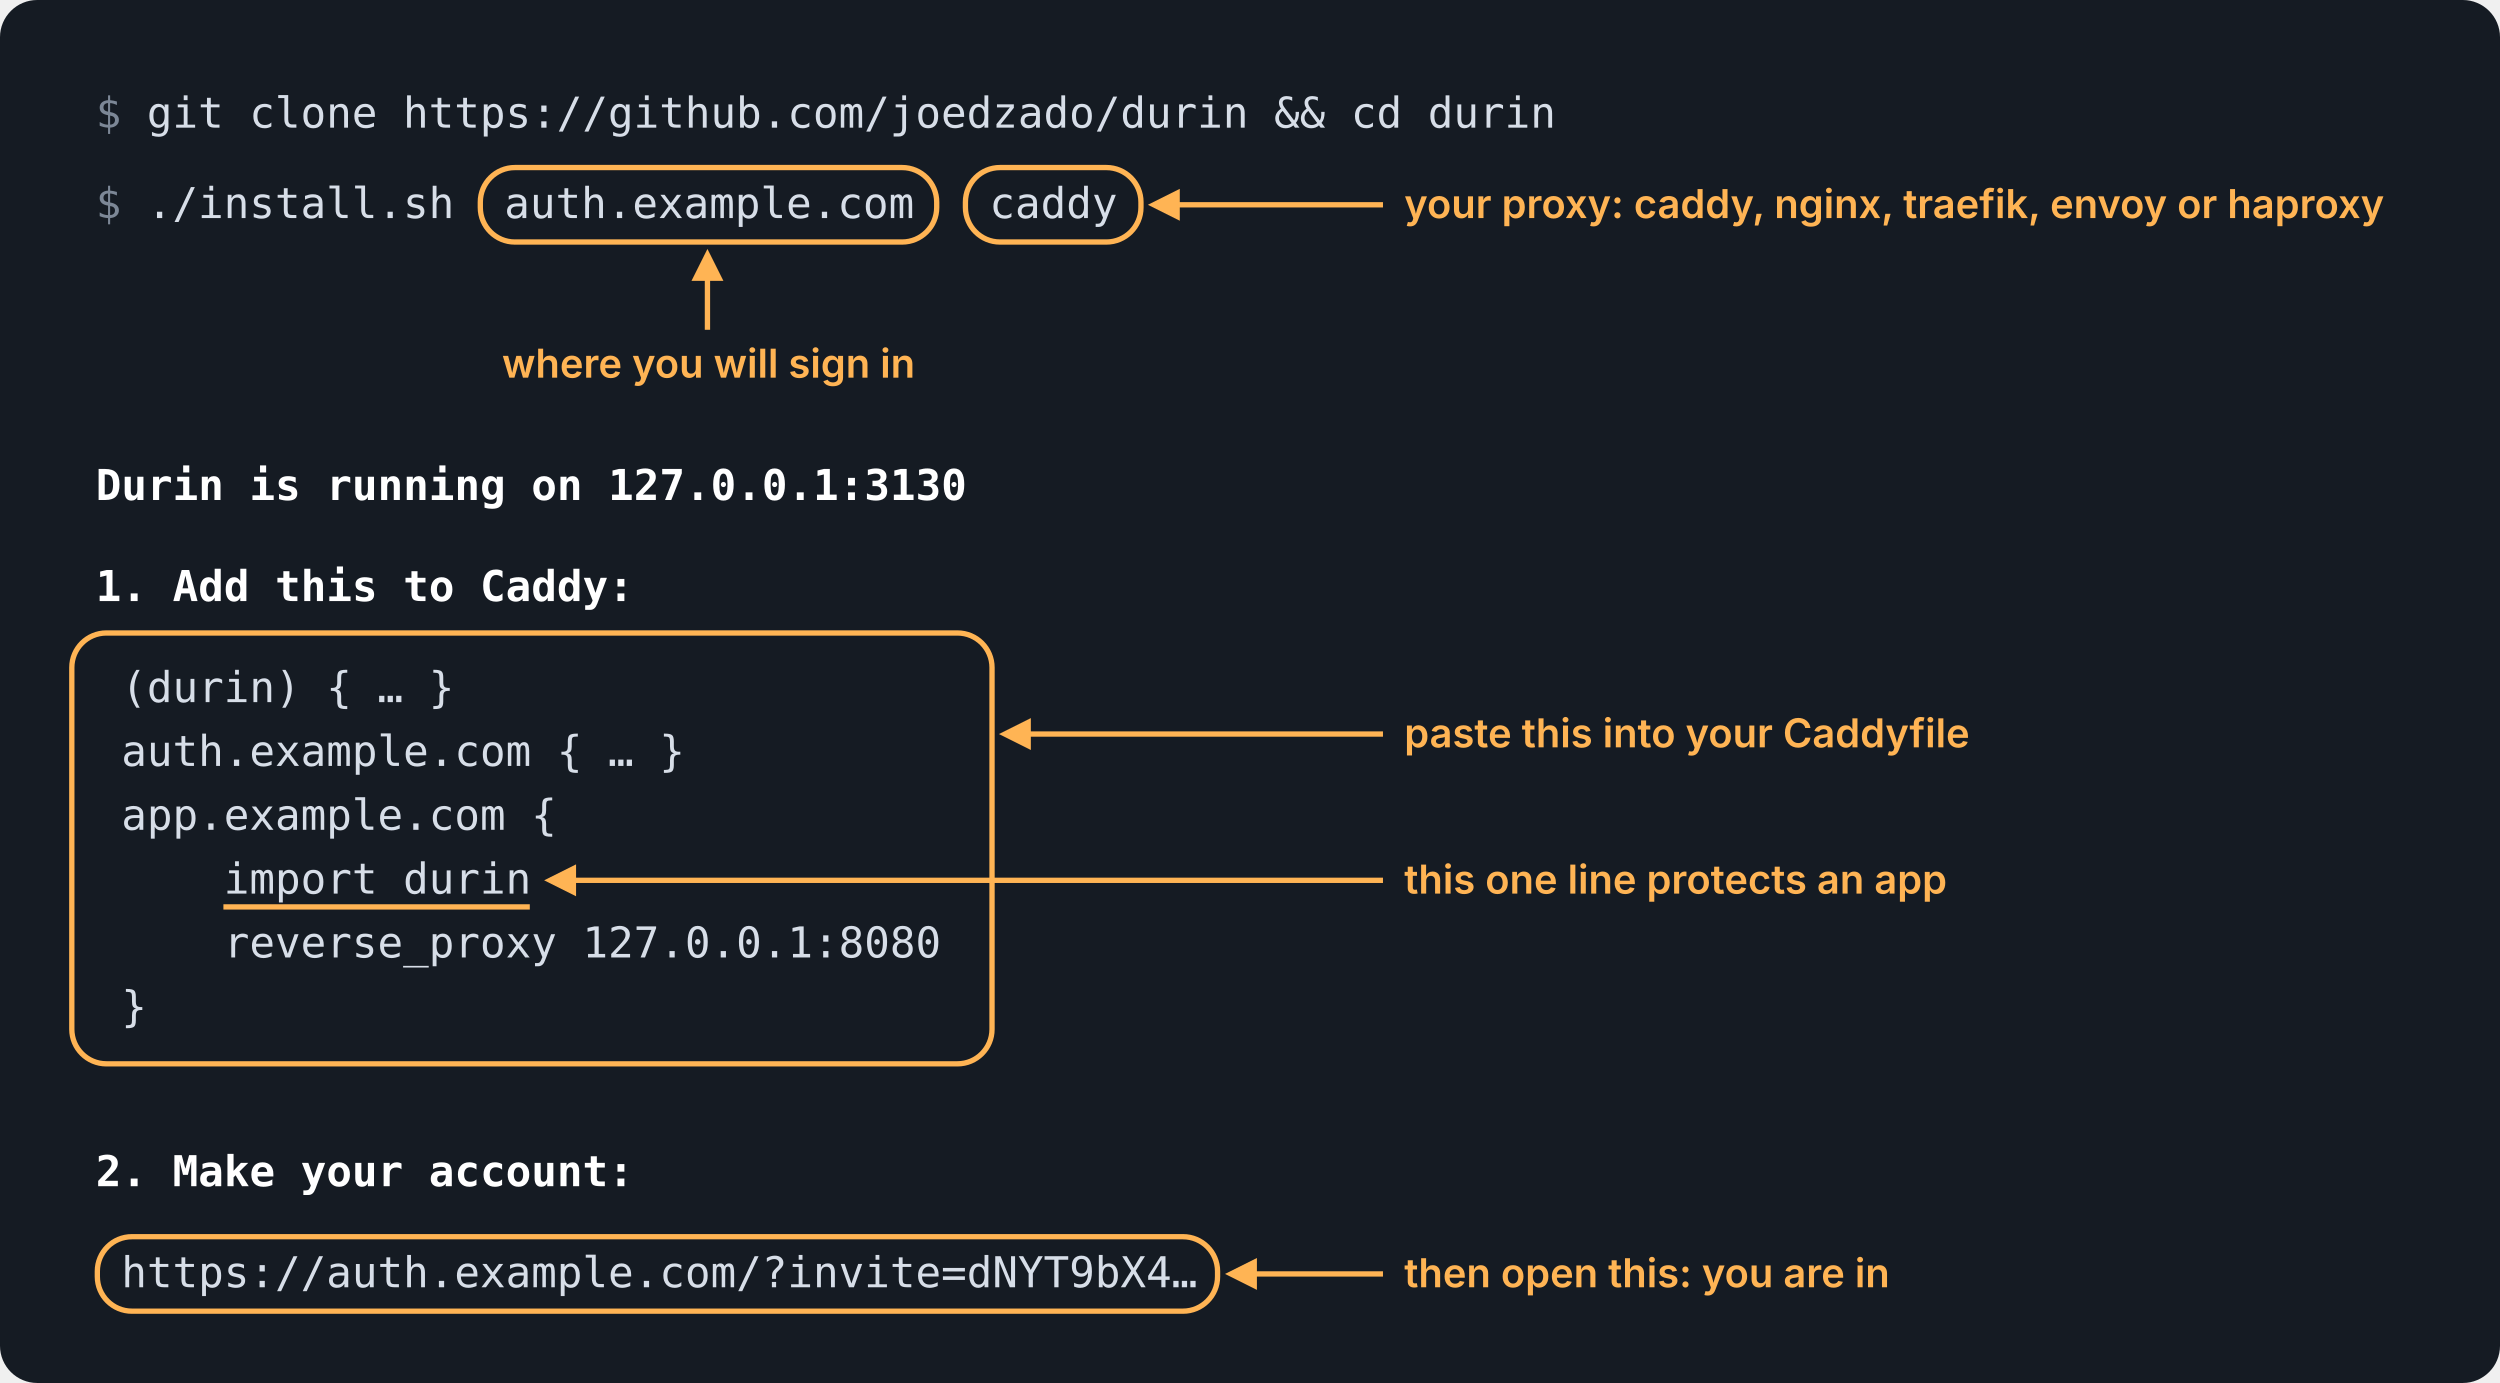
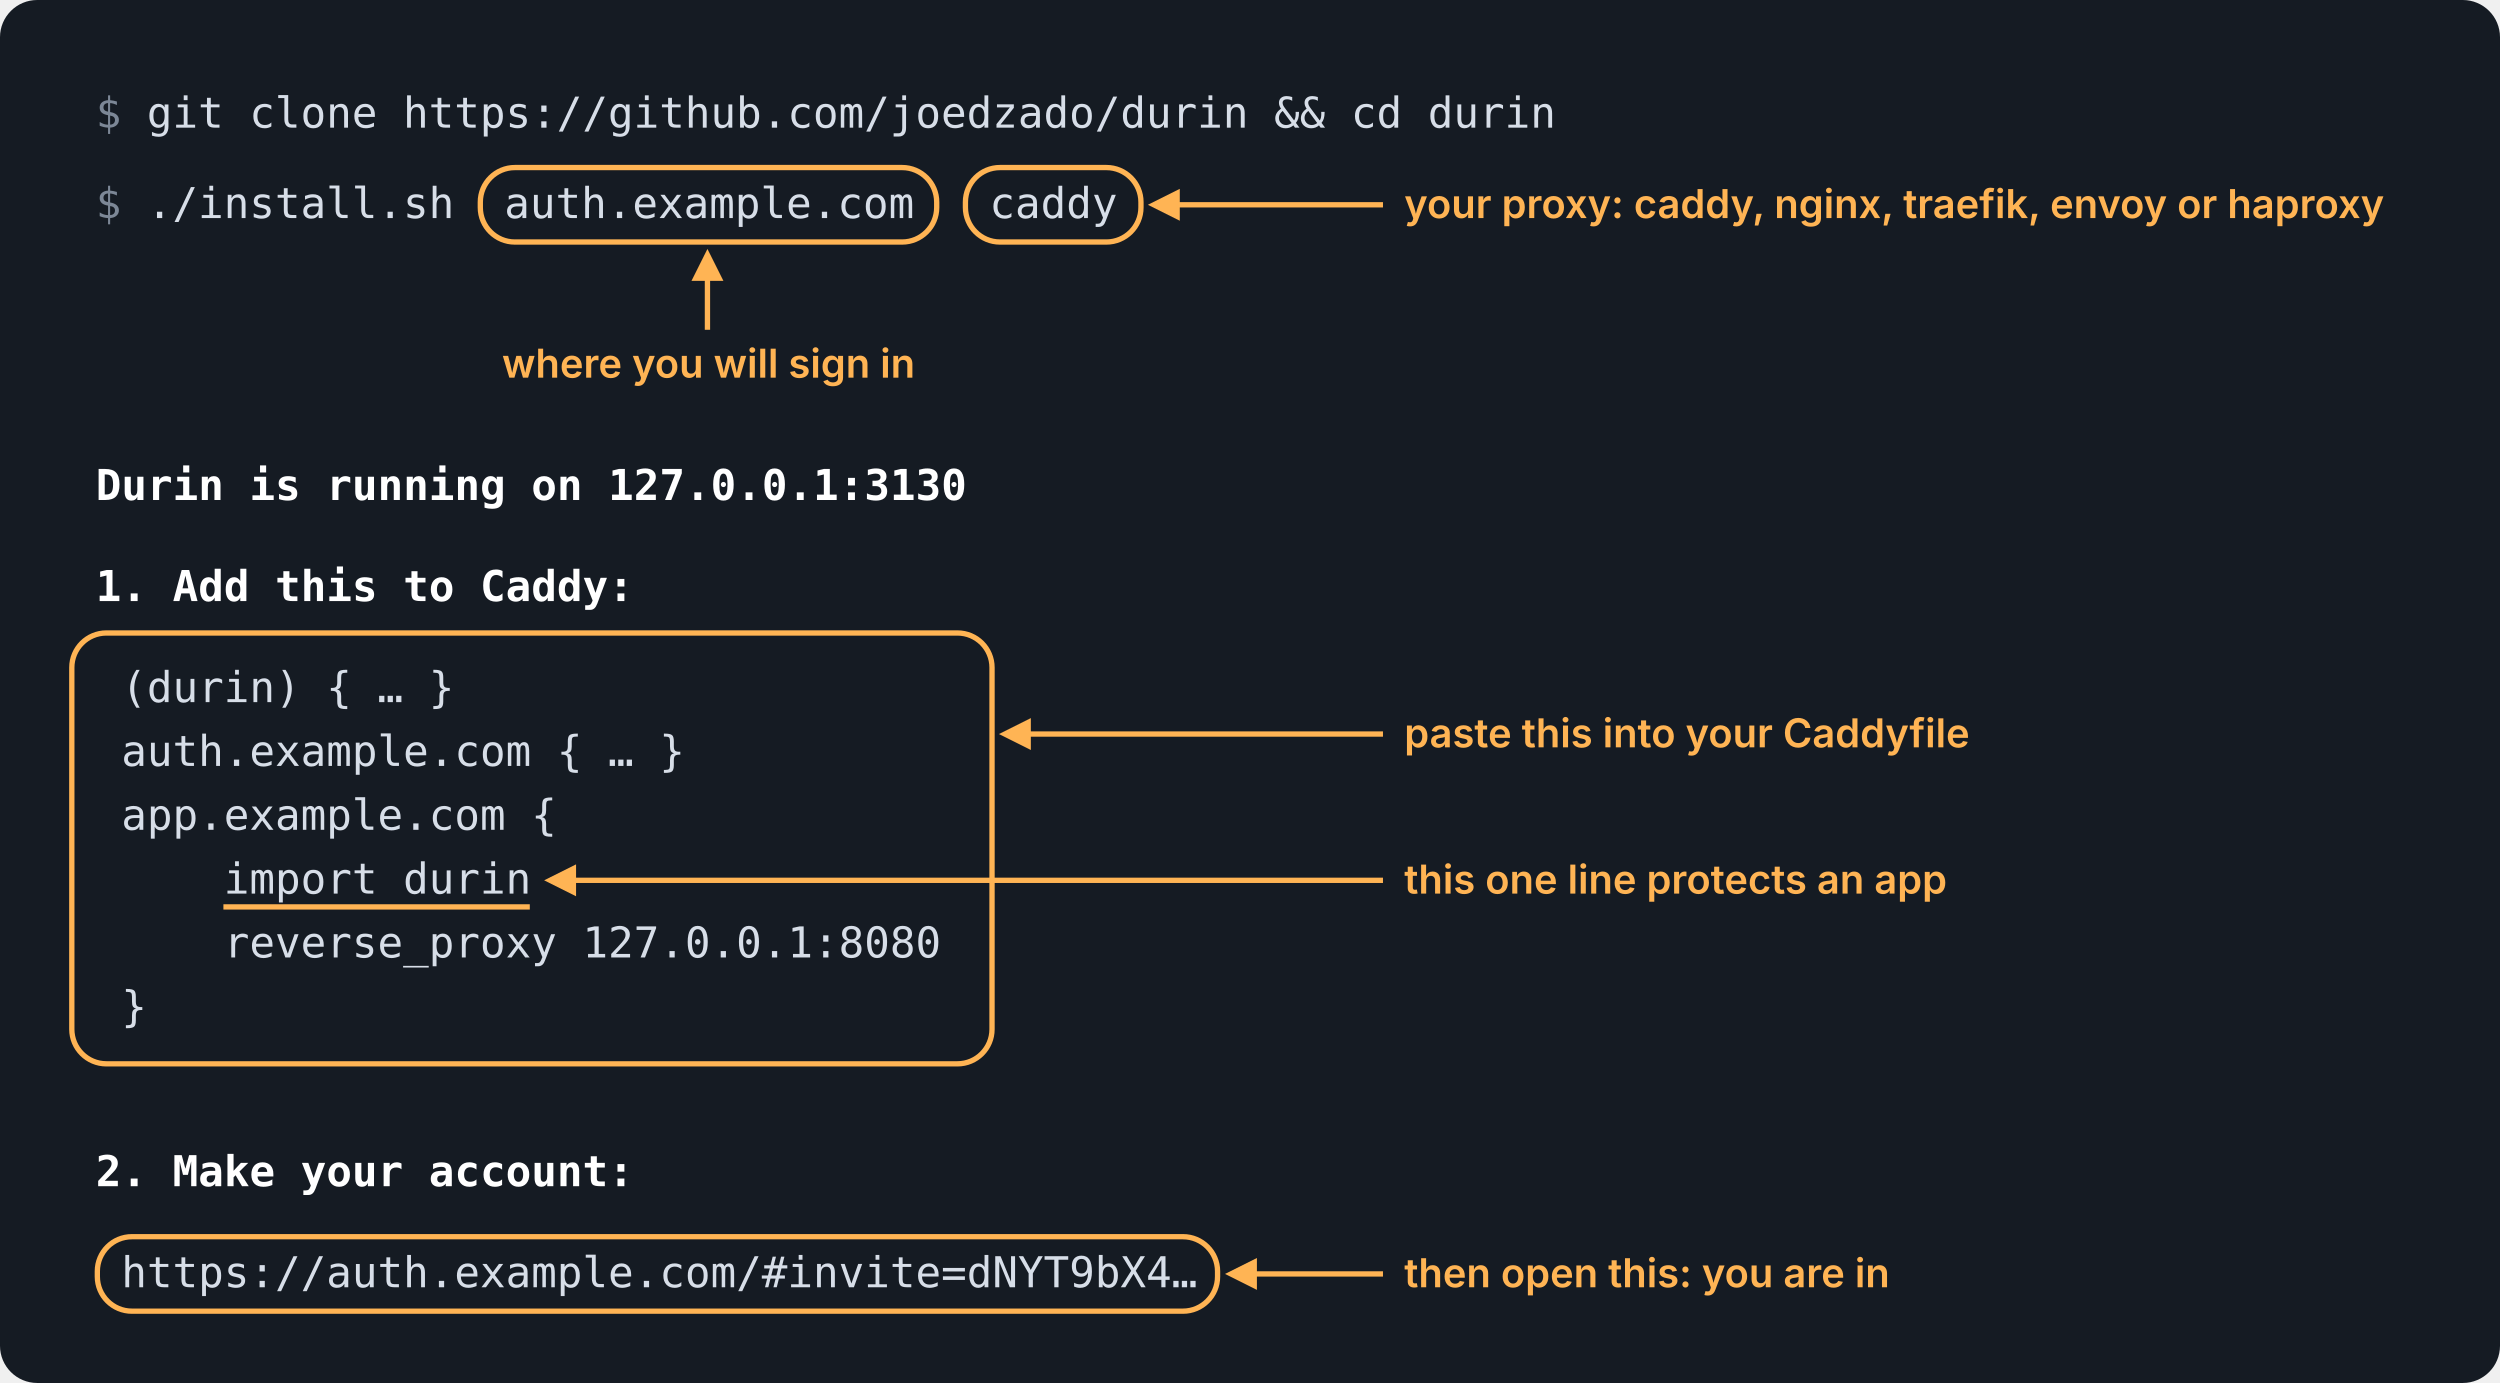
<svg xmlns="http://www.w3.org/2000/svg" viewBox="0 0 940 520" role="img" aria-label="Run ./install.sh with your sign-in address and your proxy, paste what it prints into the proxy, then open the link to make your account.">
  <style>text{font:16px ui-monospace,SFMono-Regular,Menlo,Consolas,monospace}.c{fill:#d7dee8}.d{fill:#7c8796}.b{fill:#fff;font-weight:600}.l{font:600 15px -apple-system,"Segoe UI",system-ui,sans-serif;fill:#ffb454}.r{fill:none;stroke:#ffb454;stroke-width:2}.a,.u{fill:none;stroke:#ffb454;stroke-width:2}</style>
  <defs>
    <marker id="h" viewBox="0 0 10 10" refX="8" refY="5" markerWidth="6" markerHeight="6" orient="auto">
      <path d="M0 0 10 5 0 10z" fill="#ffb454" />
    </marker>
  </defs>
  <rect width="940" height="520" rx="14" fill="#151b23" />
  <text x="36.0" y="48" class="d" textLength="9.6" lengthAdjust="spacingAndGlyphs" xml:space="preserve">$</text>
  <text x="55.2" y="48" class="c" textLength="528.0" lengthAdjust="spacingAndGlyphs" xml:space="preserve">git clone https://github.com/joedzado/durin &amp;&amp; cd durin</text>
  <text x="36.0" y="82" class="d" textLength="9.6" lengthAdjust="spacingAndGlyphs" xml:space="preserve">$</text>
  <text x="55.2" y="82" class="c" textLength="115.2" lengthAdjust="spacingAndGlyphs" xml:space="preserve">./install.sh</text>
  <text x="189.6" y="82" class="c" textLength="153.6" lengthAdjust="spacingAndGlyphs" xml:space="preserve">auth.example.com</text>
  <text x="372.0" y="82" class="c" textLength="48.0" lengthAdjust="spacingAndGlyphs" xml:space="preserve">caddy</text>
  <rect x="180.6" y="63" width="171.6" height="28" rx="13" class="r" />
  <path d="M266 124 V96" class="a" marker-end="url(#h)" />
  <text x="266.4" y="142" class="l" text-anchor="middle">where you will sign in</text>
  <rect x="363.0" y="63" width="66.0" height="28" rx="13" class="r" />
  <path d="M520 77 H434" class="a" marker-end="url(#h)" />
  <text x="528.0" y="82" class="l" text-anchor="start">your proxy: caddy, nginx, traefik, envoy or haproxy</text>
  <text x="36.0" y="188" class="b" textLength="326.4" lengthAdjust="spacingAndGlyphs" xml:space="preserve">Durin is running on 127.0.0.1:3130</text>
  <text x="36.0" y="226" class="b" textLength="201.6" lengthAdjust="spacingAndGlyphs" xml:space="preserve">1. Add this to Caddy:</text>
  <rect x="27" y="238" width="346" height="162" rx="13" class="r" />
  <text x="45.6" y="264" class="c" textLength="124.8" lengthAdjust="spacingAndGlyphs" xml:space="preserve">(durin) { … }</text>
  <text x="45.6" y="288" class="c" textLength="211.2" lengthAdjust="spacingAndGlyphs" xml:space="preserve">auth.example.com { … }</text>
  <text x="45.6" y="312" class="c" textLength="163.2" lengthAdjust="spacingAndGlyphs" xml:space="preserve">app.example.com {</text>
  <text x="45.6" y="336" class="c" textLength="153.6" lengthAdjust="spacingAndGlyphs" xml:space="preserve">    import durin</text>
  <text x="45.6" y="360" class="c" textLength="307.2" lengthAdjust="spacingAndGlyphs" xml:space="preserve">    reverse_proxy 127.0.0.1:8080</text>
  <text x="45.6" y="384" class="c" textLength="9.6" lengthAdjust="spacingAndGlyphs" xml:space="preserve">}</text>
  <path d="M520 276 H378" class="a" marker-end="url(#h)" />
  <text x="528.0" y="281" class="l" text-anchor="start">paste this into your Caddyfile</text>
  <path d="M84.0 341 h115.2" class="u" />
  <path d="M520 331 H207" class="a" marker-end="url(#h)" />
  <text x="528.0" y="336" class="l" text-anchor="start">this one line protects an app</text>
  <text x="36.0" y="446" class="b" textLength="201.6" lengthAdjust="spacingAndGlyphs" xml:space="preserve">2. Make your account:</text>
-   <text x="45.6" y="484" class="c" textLength="403.2" lengthAdjust="spacingAndGlyphs" xml:space="preserve">https://auth.example.com/?invite=dNYT9bX4…</text>
+   <text x="45.6" y="484" class="c" textLength="403.2" lengthAdjust="spacingAndGlyphs" xml:space="preserve">https://auth.example.com/#invite=dNYT9bX4…</text>
  <rect x="36.6" y="465" width="421.2" height="28" rx="13" class="r" />
  <path d="M520 479 H463" class="a" marker-end="url(#h)" />
  <text x="528.0" y="484" class="l" text-anchor="start">then open this: you are in</text>
</svg>
